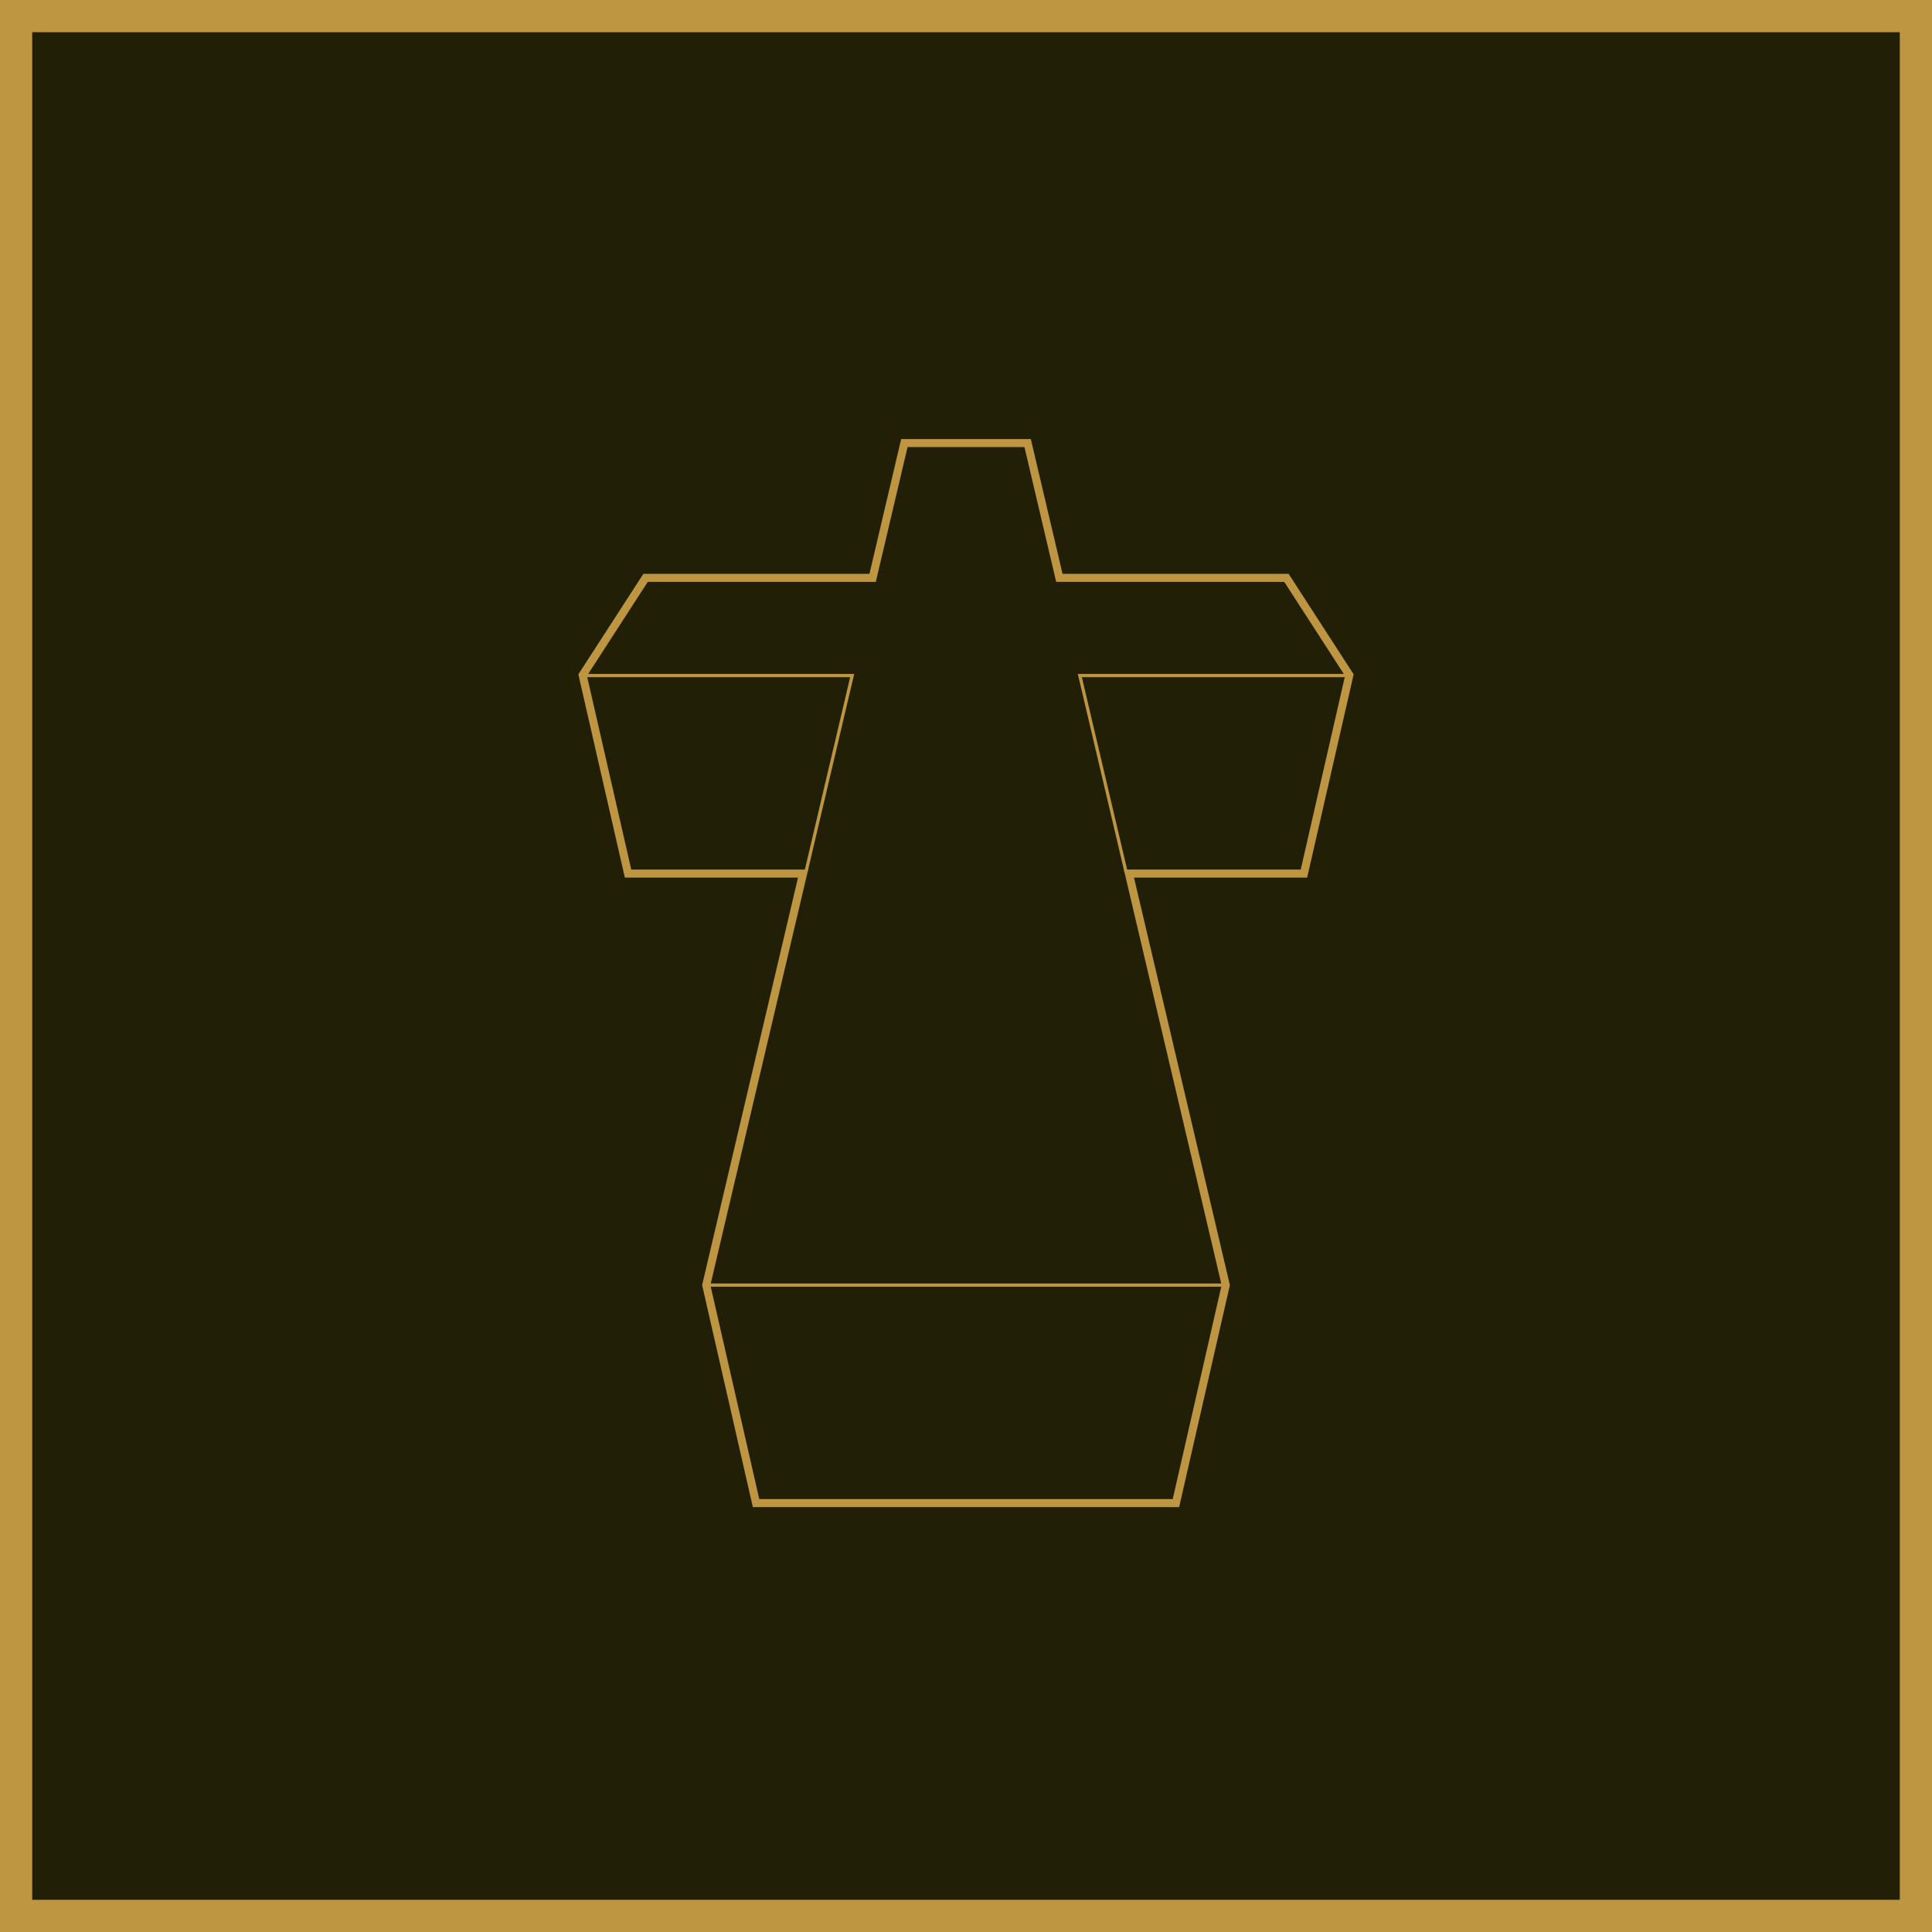
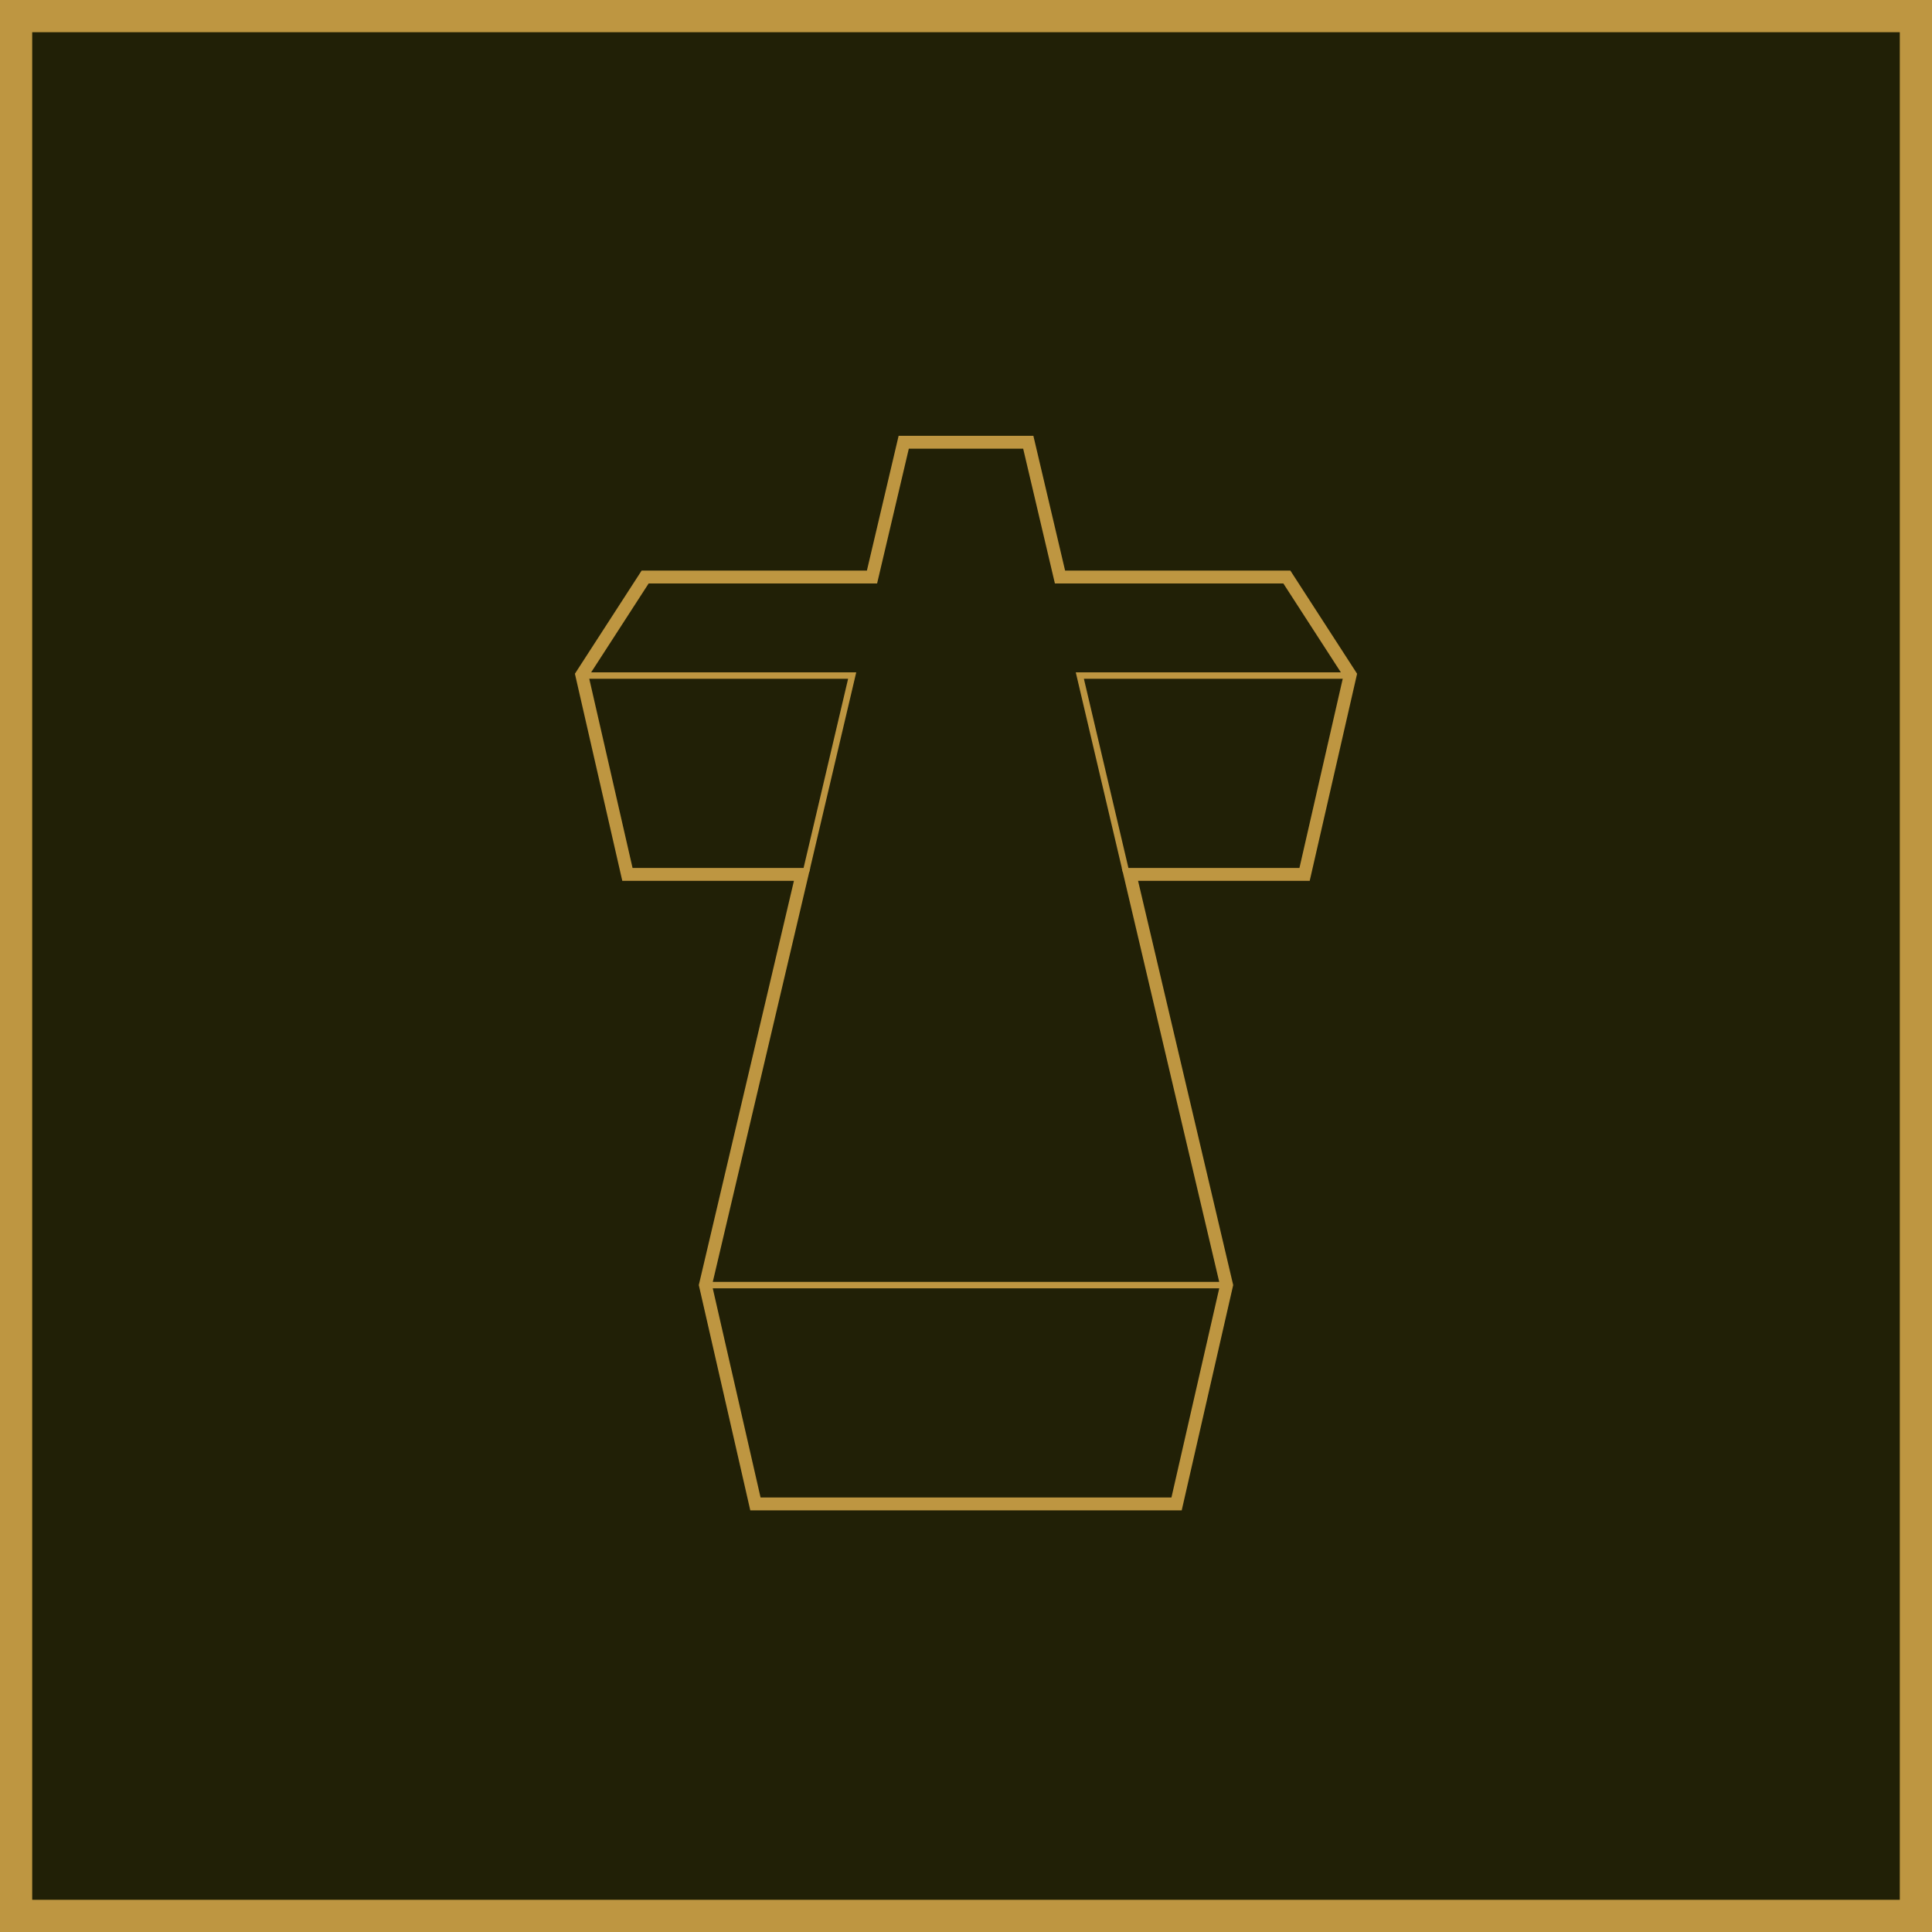
<svg xmlns="http://www.w3.org/2000/svg" xmlns:xlink="http://www.w3.org/1999/xlink" viewBox="0 0 1200 1200" width="1200" height="1200">
  <defs>
    <path id="cross" d="m836.5 419.6-38.3-59.2H656.8l-19.7-83.7h-74.2l-19.7 83.7H401.8l-38.3 59.2 27.8 121.5h109.4l-60.5 257.1 30.6 133.9h258.4l30.6-133.9-60.5-257.1h109.4l27.8-121.5z" />
  </defs>
  <g stroke="#be9641">
    <path fill="#212006" stroke-width="20" d="M1190 10v1180H10V10z" />
-     <use xlink:href="#cross" fill="#212006" paint-order="stroke" stroke-width="8" />
-     <use xlink:href="#cross" fill="none" stroke-width="2" />
-     <g fill="none" stroke-width="2">
+     <use xlink:href="#cross" fill="#212006" paint-order="stroke" stroke-width="12" />
+     <use xlink:href="#cross" fill="none" stroke-width="4" />
+     <g fill="none" stroke-width="4">
      <path d="M759.8 798.2H440.2" />
      <path d="M363.5 419.6h165.8l-28.6 121.5M836.5 419.6H670.7l28.6 121.5" />
    </g>
  </g>
</svg>
